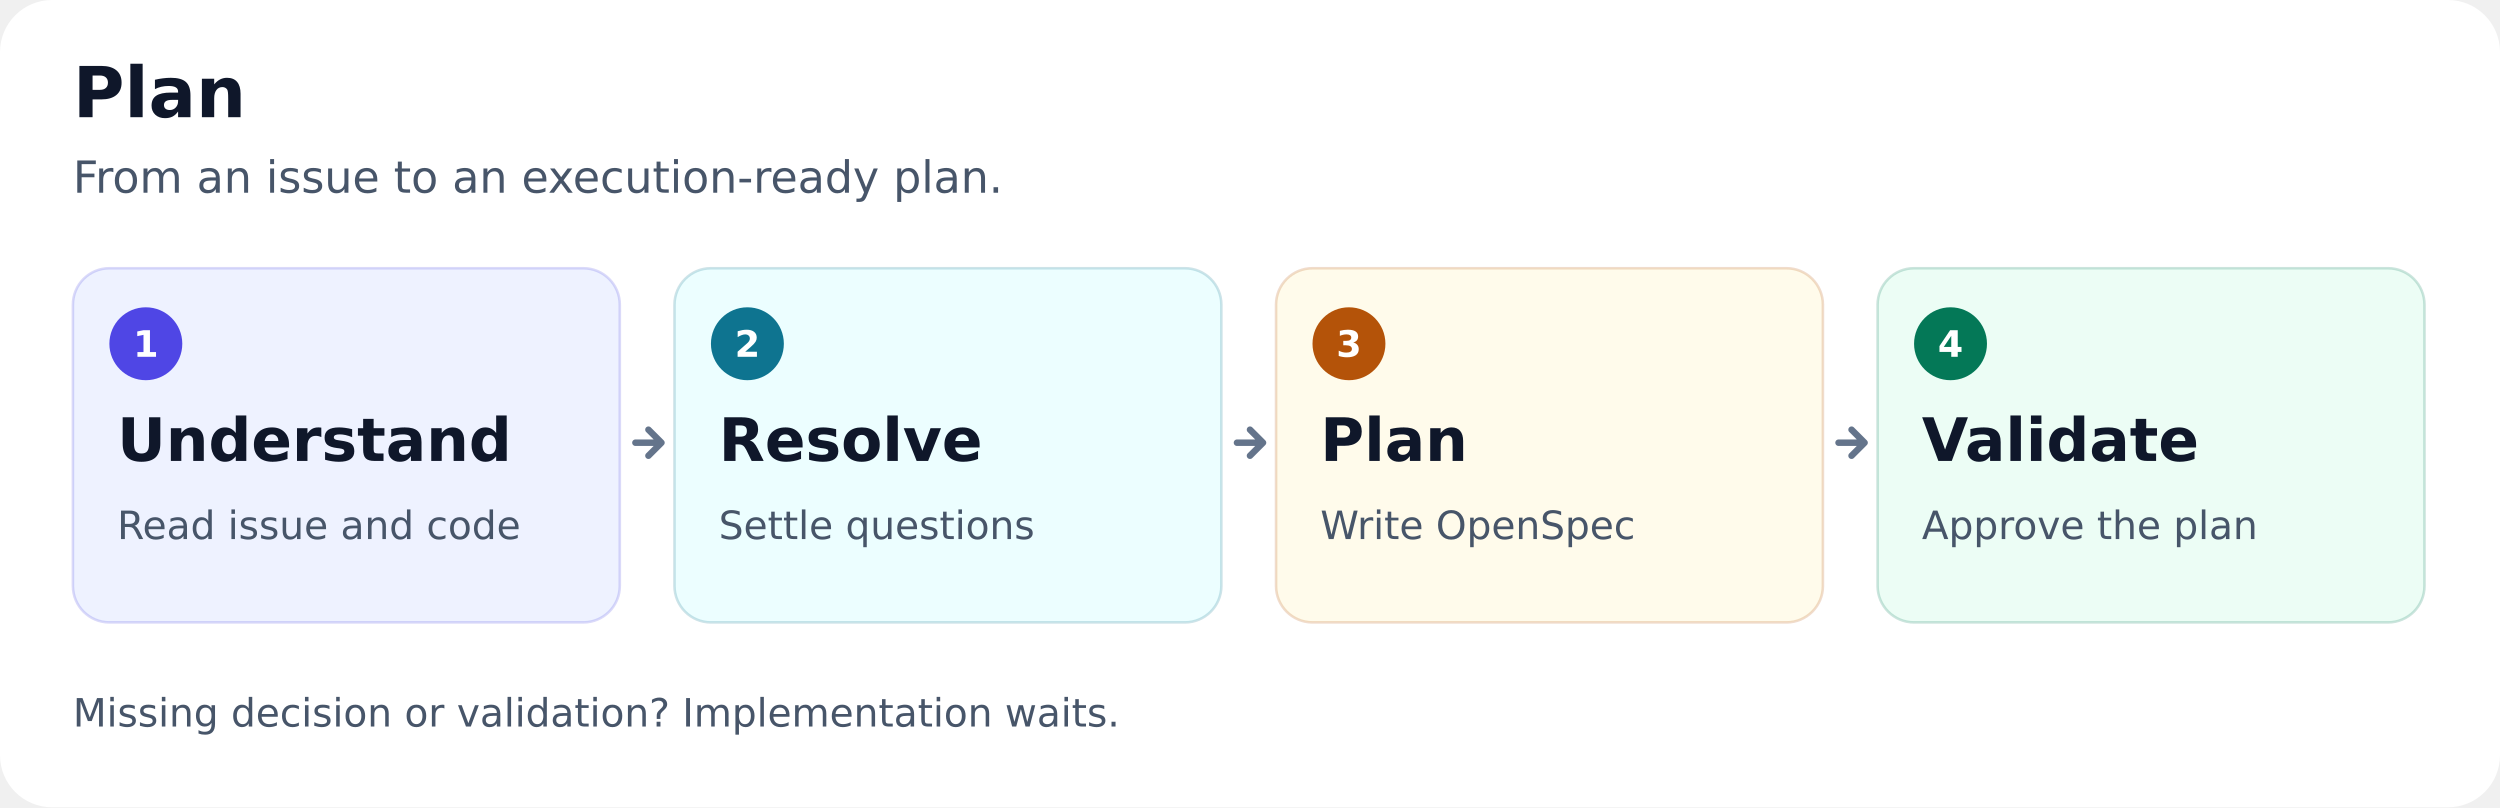
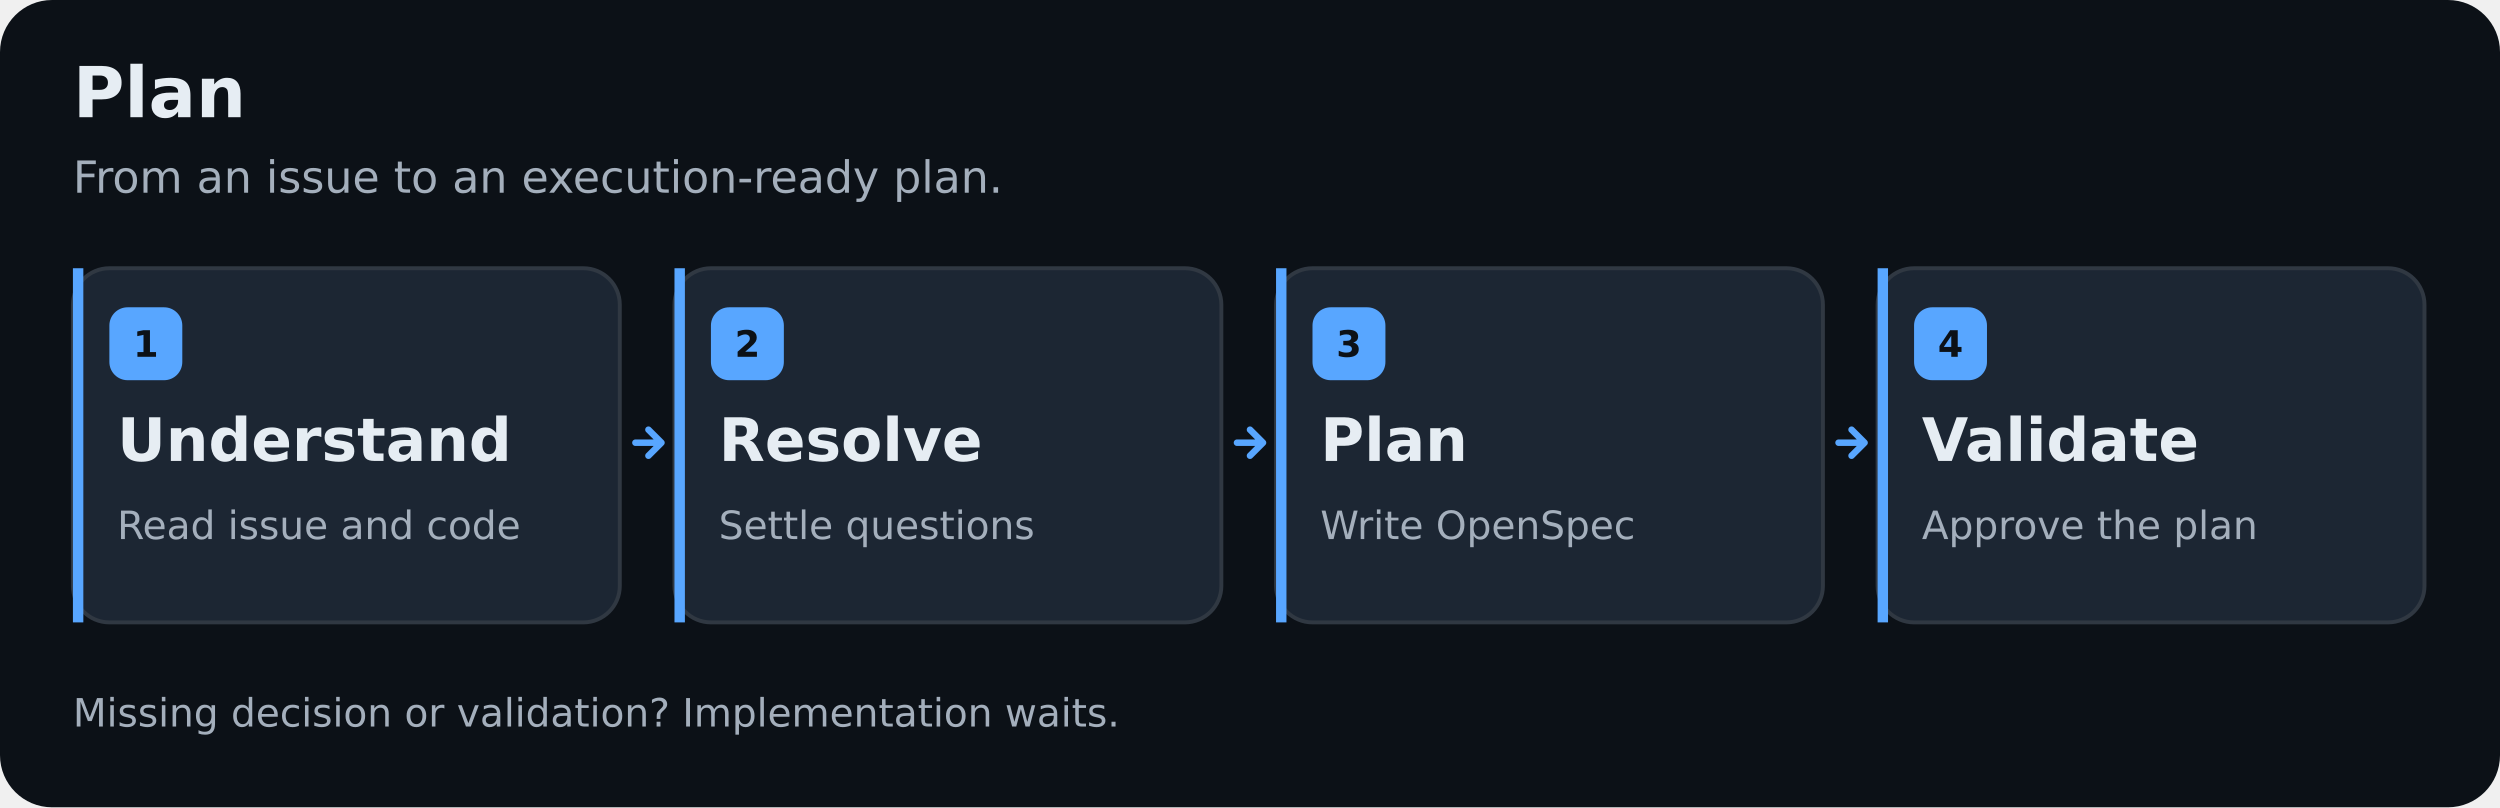
- <svg xmlns="http://www.w3.org/2000/svg" width="960" height="310" viewBox="0 0 960 310" role="img" aria-labelledby="title desc">
-   <rect width="960" height="310" rx="20" fill="#ffffff" />
-   <g font-family="DejaVu Sans,Arial,sans-serif">
-     <text x="28" y="45" font-size="27" font-weight="700" fill="#0f172a">Plan</text>
-     <text x="28" y="74" font-size="17" fill="#475569">From an issue to an execution-ready plan.</text>
-     <rect x="28" y="103" width="210" height="136" rx="14" fill="#eef2ff" stroke="#4f46e5" stroke-opacity=".2" />
-     <circle cx="56" cy="132" r="14" fill="#4f46e5" />
-     <text x="56" y="137" text-anchor="middle" fill="white" font-size="14" font-weight="700">1</text>
-     <text x="45" y="177" font-size="23" font-weight="700" fill="#0f172a">Understand</text>
-     <text x="45" y="207" font-size="15" fill="#475569">Read issue and code</text>
-     <path d="M 244 170 h 9 m -4 -5 l 5 5 -5 5" fill="none" stroke="#64748b" stroke-width="2.5" stroke-linecap="round" stroke-linejoin="round" />
-     <rect x="259" y="103" width="210" height="136" rx="14" fill="#ecfeff" stroke="#0e7490" stroke-opacity=".2" />
-     <circle cx="287" cy="132" r="14" fill="#0e7490" />
-     <text x="287" y="137" text-anchor="middle" fill="white" font-size="14" font-weight="700">2</text>
-     <text x="276" y="177" font-size="23" font-weight="700" fill="#0f172a">Resolve</text>
-     <text x="276" y="207" font-size="15" fill="#475569">Settle questions</text>
-     <path d="M 475 170 h 9 m -4 -5 l 5 5 -5 5" fill="none" stroke="#64748b" stroke-width="2.5" stroke-linecap="round" stroke-linejoin="round" />
-     <rect x="490" y="103" width="210" height="136" rx="14" fill="#fffbeb" stroke="#b45309" stroke-opacity=".2" />
-     <circle cx="518" cy="132" r="14" fill="#b45309" />
-     <text x="518" y="137" text-anchor="middle" fill="white" font-size="14" font-weight="700">3</text>
-     <text x="507" y="177" font-size="23" font-weight="700" fill="#0f172a">Plan</text>
-     <text x="507" y="207" font-size="15" fill="#475569">Write OpenSpec</text>
-     <path d="M 706 170 h 9 m -4 -5 l 5 5 -5 5" fill="none" stroke="#64748b" stroke-width="2.5" stroke-linecap="round" stroke-linejoin="round" />
-     <rect x="721" y="103" width="210" height="136" rx="14" fill="#ecfdf5" stroke="#047857" stroke-opacity=".2" />
-     <circle cx="749" cy="132" r="14" fill="#047857" />
-     <text x="749" y="137" text-anchor="middle" fill="white" font-size="14" font-weight="700">4</text>
-     <text x="738" y="177" font-size="23" font-weight="700" fill="#0f172a">Validate</text>
-     <text x="738" y="207" font-size="15" fill="#475569">Approve the plan</text>
-     <text x="28" y="279" font-size="15" fill="#475569">Missing decision or validation? Implementation waits.</text>
+ <svg xmlns="http://www.w3.org/2000/svg" width="960" height="310" viewBox="0 0 960 310" role="img" aria-labelledby="title desc" font-family="DejaVu Sans, sans-serif">
+   <rect width="960" height="310" rx="20" fill="#0c1117" />
+   <g font-family="DejaVu Sans, sans-serif">
+     <text x="28" y="45" font-size="27" font-weight="700" fill="#e6edf3">Plan</text>
+     <text x="28" y="74" font-size="17" fill="#a4afbc">From an issue to an execution-ready plan.</text>
+     <rect x="28" y="103" width="210" height="136" rx="14" fill="#1c2633" stroke="#303842" stroke-opacity="1" stroke-width="1.5" />
+     <rect x="28" y="103" width="4" height="136" fill="#58a6ff" />
+     <rect x="42" y="118" width="28" height="28" rx="7" fill="#58a6ff" />
+     <text x="56" y="137" text-anchor="middle" fill="#0c1117" font-size="14" font-weight="700">1</text>
+     <text x="45" y="177" font-size="23" font-weight="700" fill="#e6edf3">Understand</text>
+     <text x="45" y="207" font-size="15" fill="#a4afbc">Read issue and code</text>
+     <path d="M 244 170 h 9 m -4 -5 l 5 5 -5 5" fill="none" stroke="#58a6ff" stroke-width="2.5" stroke-linecap="round" stroke-linejoin="round" />
+     <rect x="259" y="103" width="210" height="136" rx="14" fill="#1c2633" stroke="#303842" stroke-opacity="1" stroke-width="1.5" />
+     <rect x="259" y="103" width="4" height="136" fill="#58a6ff" />
+     <rect x="273" y="118" width="28" height="28" rx="7" fill="#58a6ff" />
+     <text x="287" y="137" text-anchor="middle" fill="#0c1117" font-size="14" font-weight="700">2</text>
+     <text x="276" y="177" font-size="23" font-weight="700" fill="#e6edf3">Resolve</text>
+     <text x="276" y="207" font-size="15" fill="#a4afbc">Settle questions</text>
+     <path d="M 475 170 h 9 m -4 -5 l 5 5 -5 5" fill="none" stroke="#58a6ff" stroke-width="2.5" stroke-linecap="round" stroke-linejoin="round" />
+     <rect x="490" y="103" width="210" height="136" rx="14" fill="#1c2633" stroke="#303842" stroke-opacity="1" stroke-width="1.5" />
+     <rect x="490" y="103" width="4" height="136" fill="#58a6ff" />
+     <rect x="504" y="118" width="28" height="28" rx="7" fill="#58a6ff" />
+     <text x="518" y="137" text-anchor="middle" fill="#0c1117" font-size="14" font-weight="700">3</text>
+     <text x="507" y="177" font-size="23" font-weight="700" fill="#e6edf3">Plan</text>
+     <text x="507" y="207" font-size="15" fill="#a4afbc">Write OpenSpec</text>
+     <path d="M 706 170 h 9 m -4 -5 l 5 5 -5 5" fill="none" stroke="#58a6ff" stroke-width="2.5" stroke-linecap="round" stroke-linejoin="round" />
+     <rect x="721" y="103" width="210" height="136" rx="14" fill="#1c2633" stroke="#303842" stroke-opacity="1" stroke-width="1.5" />
+     <rect x="721" y="103" width="4" height="136" fill="#58a6ff" />
+     <rect x="735" y="118" width="28" height="28" rx="7" fill="#58a6ff" />
+     <text x="749" y="137" text-anchor="middle" fill="#0c1117" font-size="14" font-weight="700">4</text>
+     <text x="738" y="177" font-size="23" font-weight="700" fill="#e6edf3">Validate</text>
+     <text x="738" y="207" font-size="15" fill="#a4afbc">Approve the plan</text>
+     <text x="28" y="279" font-size="15" fill="#a4afbc">Missing decision or validation? Implementation waits.</text>
  </g>
</svg>
